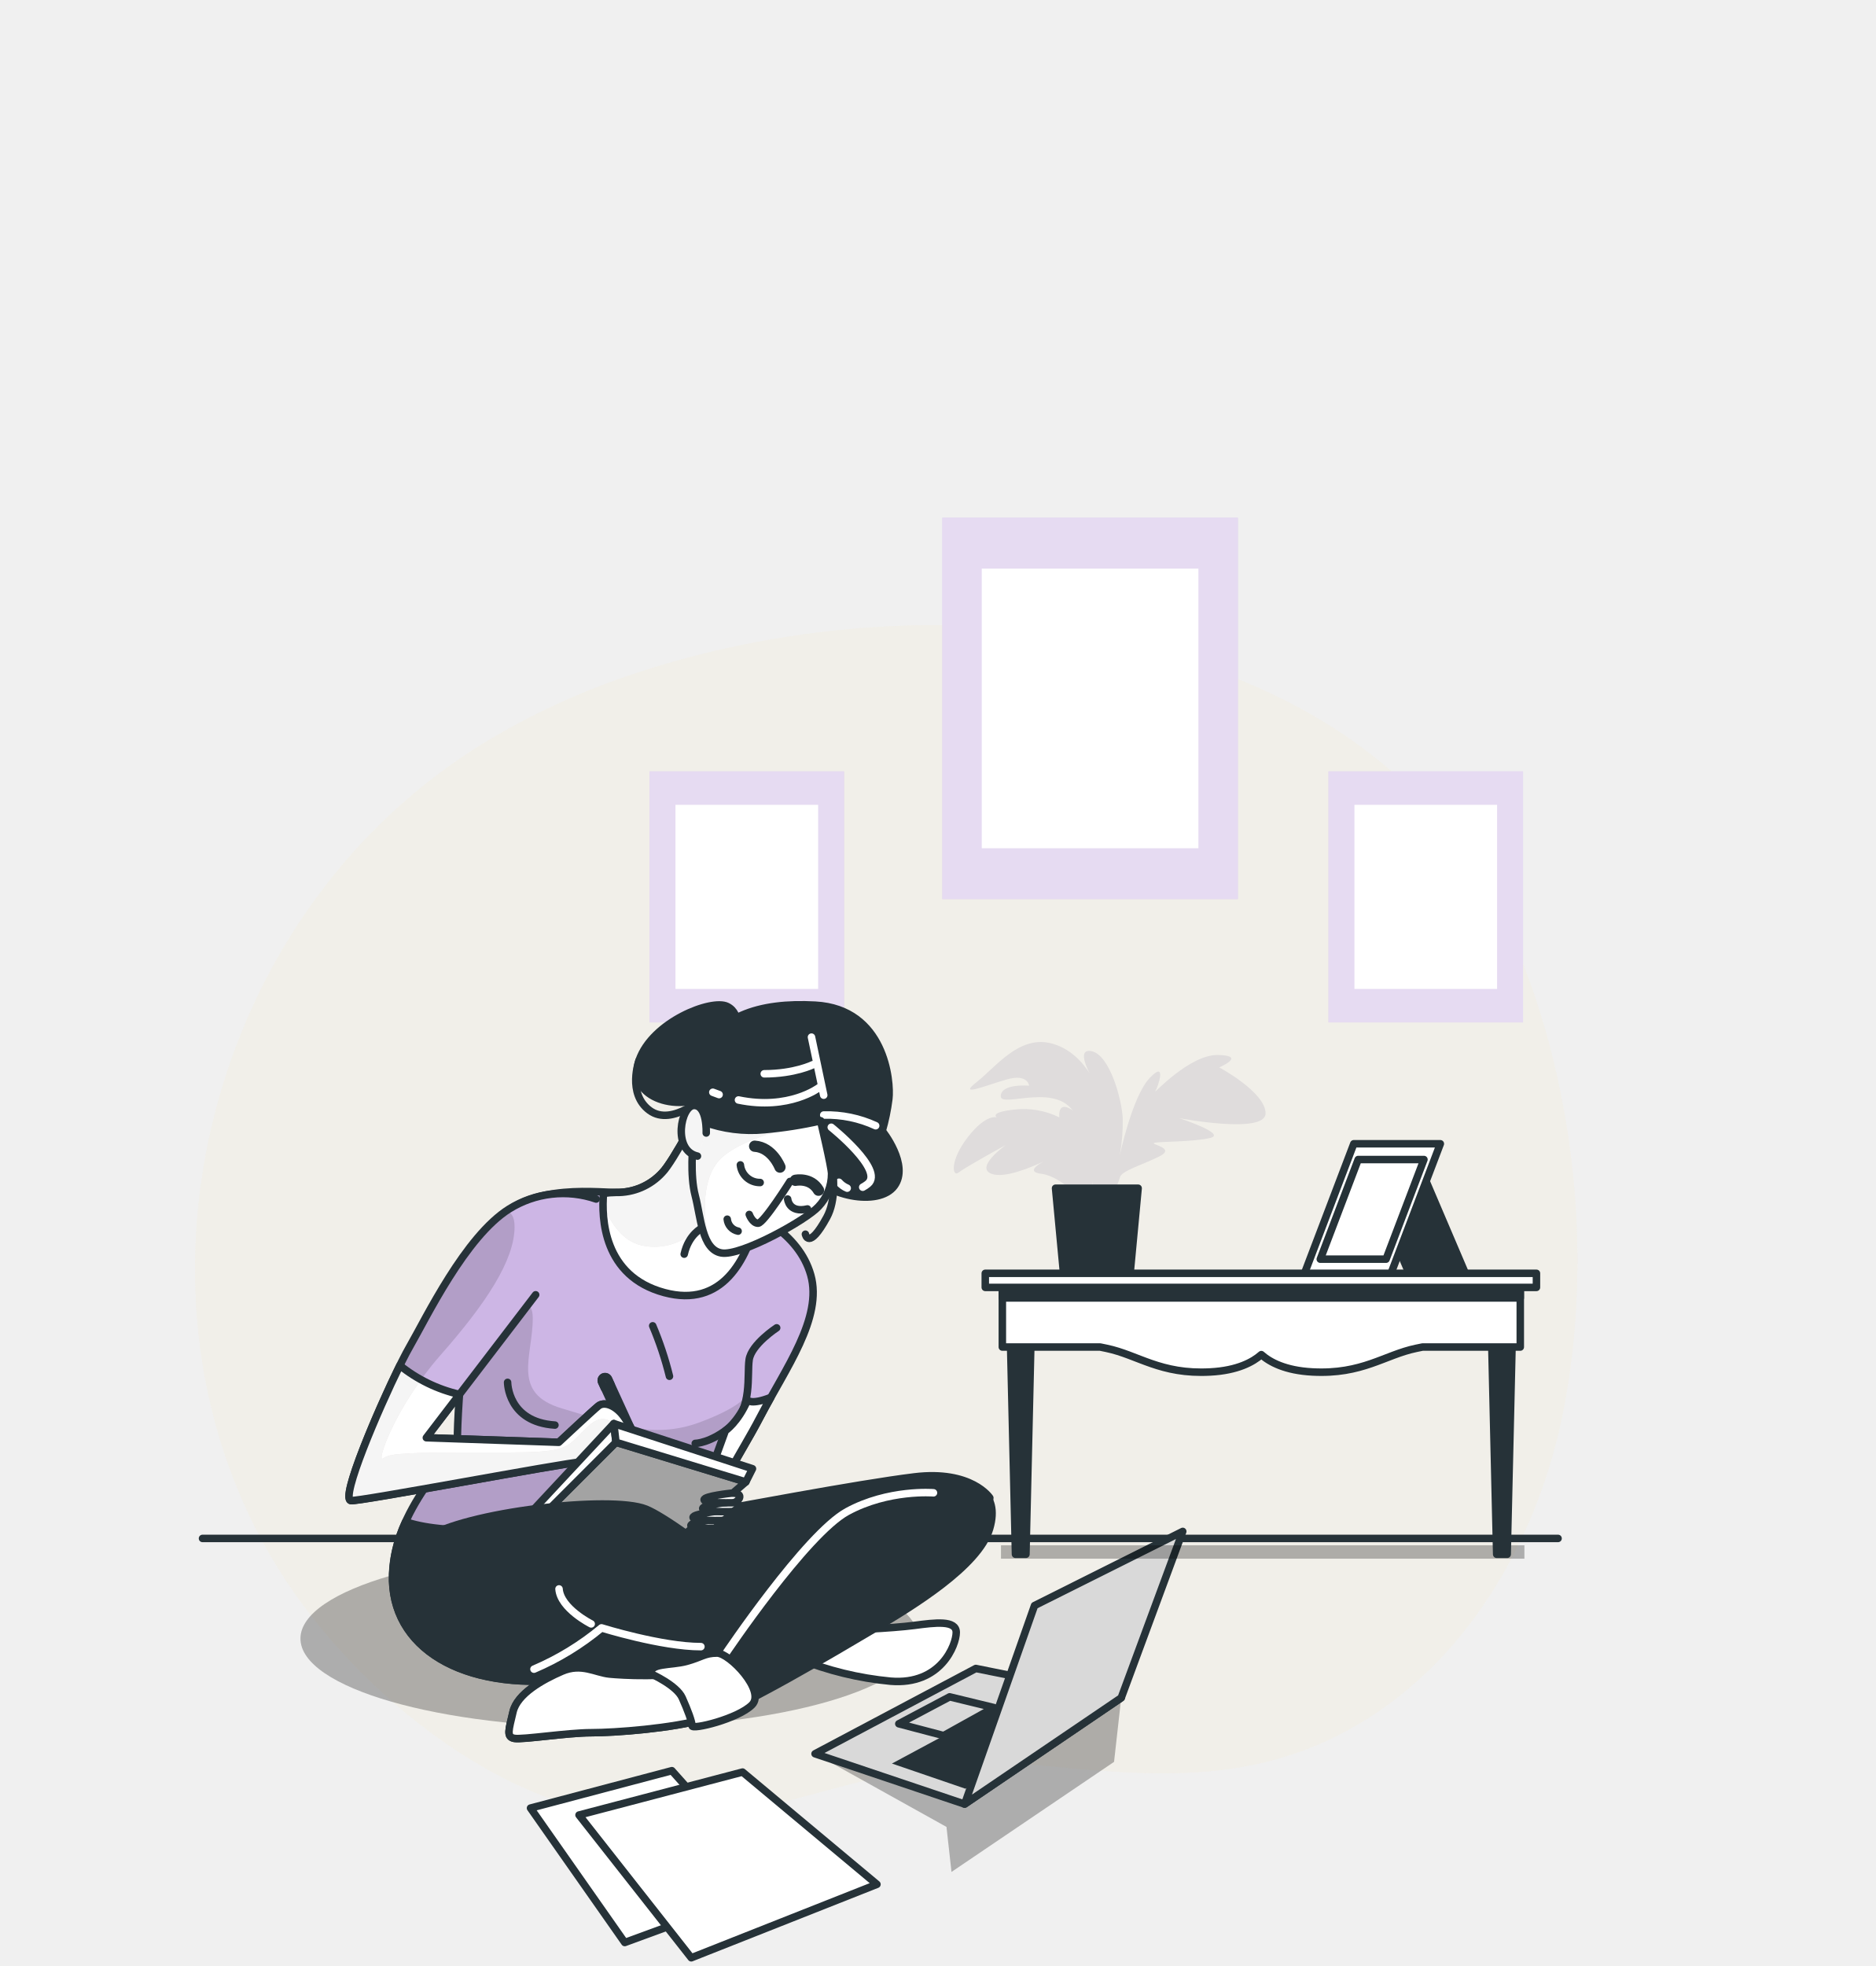
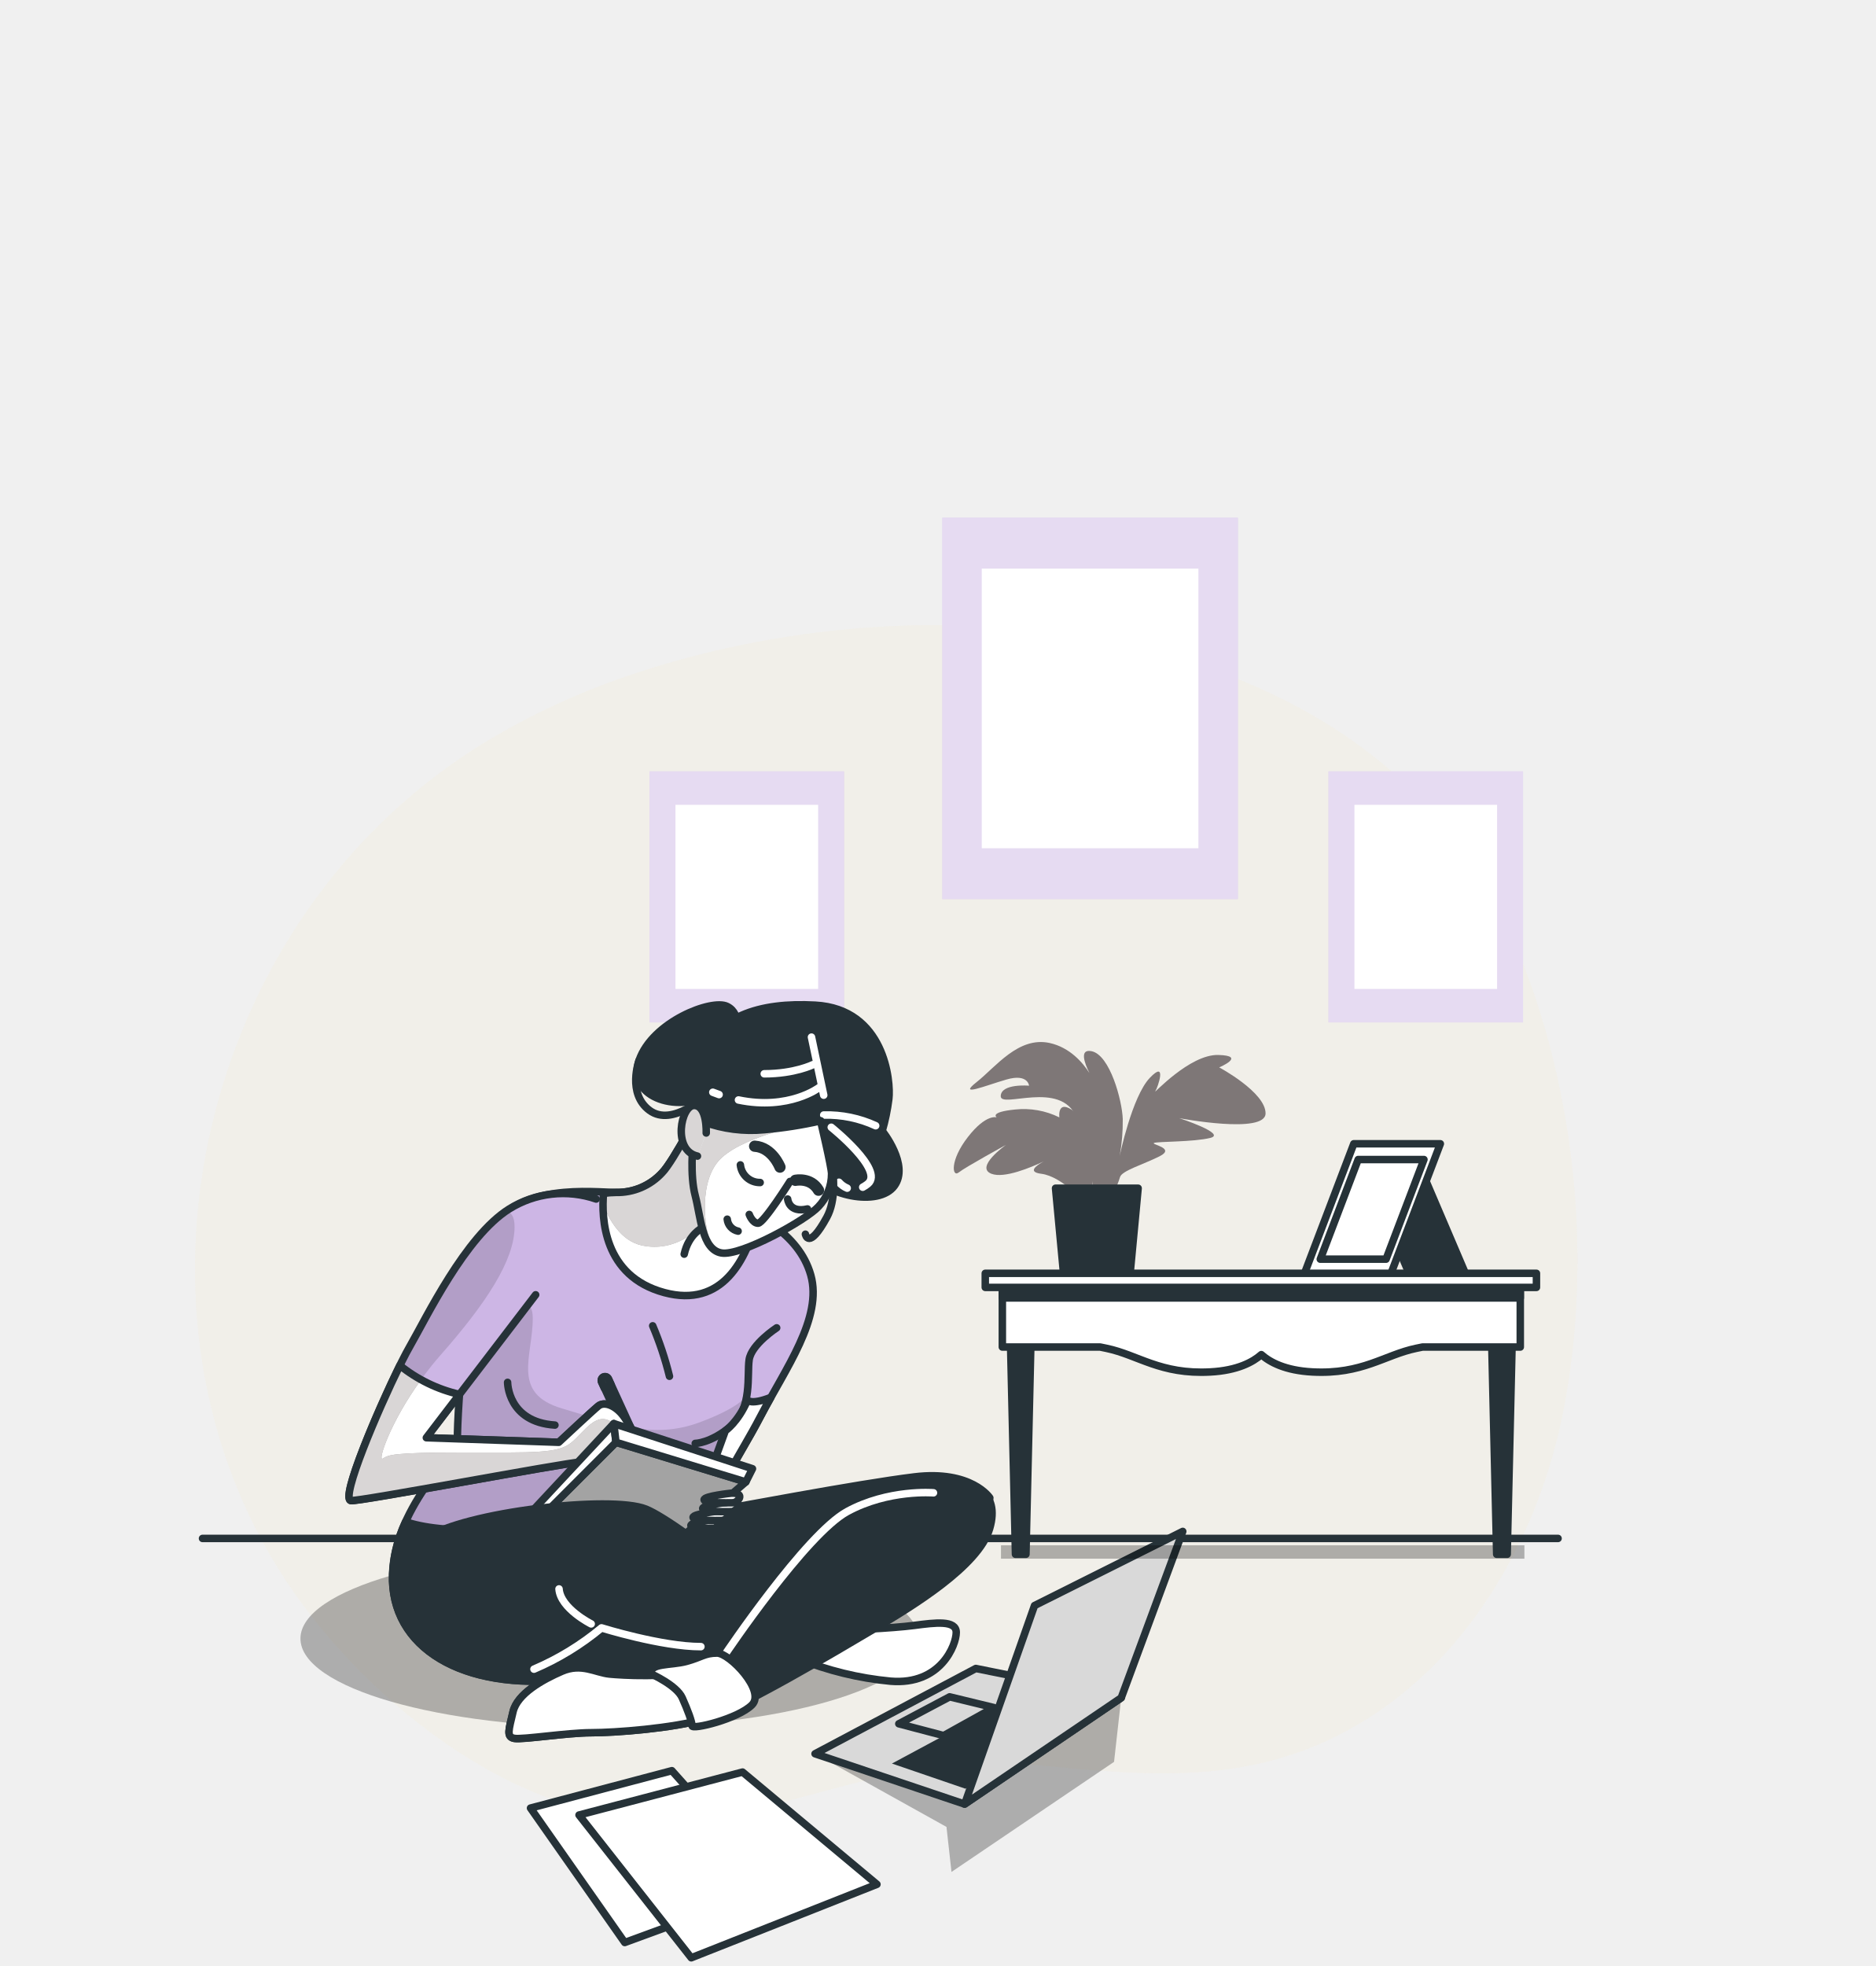
<svg xmlns="http://www.w3.org/2000/svg" width="250" height="262" viewBox="0 0 250 262" fill="none">
  <path d="M85.129 89.6C77.646 92.009 70.484 95.316 63.798 99.45C57.827 103.218 52.387 107.769 47.623 112.98C23.694 139.205 18.299 180.61 38.154 210.695C49.103 227.29 70.709 244.295 91.694 242.47C106.533 241.18 120.288 233.625 135.433 234.97C151.033 236.37 165.183 238.47 179.698 230.545C195.243 222.07 205.018 205.27 208.398 187.89C212.588 166.32 209.633 141.305 199.983 121.55C181.018 82.755 125.423 76.305 85.129 89.6Z" fill="#f1efe9" />
  <path opacity="0.8" d="M85.129 89.6C77.646 92.009 70.484 95.316 63.798 99.45C57.827 103.218 52.387 107.769 47.623 112.98C23.694 139.205 18.299 180.61 38.154 210.695C49.103 227.29 70.709 244.295 91.694 242.47C106.533 241.18 120.288 233.625 135.433 234.97C151.033 236.37 165.183 238.47 179.698 230.545C195.243 222.07 205.018 205.27 208.398 187.89C212.588 166.32 209.633 141.305 199.983 121.55C181.018 82.755 125.423 76.305 85.129 89.6Z" fill="#f1efe9" />
  <path d="M26.993 205.02H207.673" stroke="#263238" stroke-linecap="round" stroke-linejoin="round" />
  <path opacity="0.28" d="M108.638 233.715L126.158 243.465L126.823 249.465L148.493 234.795L149.448 226.26L108.638 233.715Z" fill="black" />
  <path d="M128.578 240.425L108.638 233.715L130.068 222.35L149.448 226.26L128.578 240.425Z" fill="white" />
  <mask id="mask0_1_314" style="mask-type:luminance" maskUnits="userSpaceOnUse" x="108" y="222" width="42" height="19">
    <path d="M128.578 240.425L108.638 233.715L130.068 222.35L149.448 226.26L128.578 240.425Z" fill="white" />
  </mask>
  <g mask="url(#mask0_1_314)">
    <path opacity="0.15" d="M128.578 240.425L108.638 233.715L130.068 222.35L149.448 226.26L128.578 240.425Z" fill="black" />
  </g>
  <path d="M128.578 240.425L108.638 233.715L130.068 222.35L149.448 226.26L128.578 240.425Z" stroke="#263238" stroke-linecap="round" stroke-linejoin="round" />
  <path d="M132.493 227.565L126.578 226.13L119.803 229.72L125.783 231.295L132.493 227.565Z" stroke="#263238" stroke-linecap="round" stroke-linejoin="round" />
  <path d="M136.218 225.705L118.888 235.02L128.683 238.375L144.823 227.425L136.218 225.705Z" fill="#263238" />
  <path d="M137.893 213.965L128.578 240.425L149.448 226.26L157.648 204.085L137.893 213.965Z" fill="white" />
  <mask id="mask1_1_314" style="mask-type:luminance" maskUnits="userSpaceOnUse" x="128" y="204" width="30" height="37">
    <path d="M137.893 213.965L128.578 240.425L149.448 226.26L157.648 204.085L137.893 213.965Z" fill="white" />
  </mask>
  <g mask="url(#mask1_1_314)">
    <path opacity="0.15" d="M137.893 213.965L128.578 240.425L149.448 226.26L157.648 204.085L137.893 213.965Z" fill="black" />
  </g>
  <path d="M137.893 213.965L128.578 240.425L149.448 226.26L157.648 204.085L137.893 213.965Z" stroke="#263238" stroke-linecap="round" stroke-linejoin="round" />
  <path d="M70.713 240.955L83.273 258.87L103.408 251.485L89.553 235.97L70.713 240.955Z" fill="white" stroke="#263238" stroke-linecap="round" stroke-linejoin="round" />
  <path d="M98.974 236.155L116.888 251.115L92.138 260.905L77.178 241.88L98.974 236.155Z" fill="white" stroke="#263238" stroke-linecap="round" stroke-linejoin="round" />
  <path d="M164.993 69H125.608V119.815H164.993V69Z" fill="#cdb6e5" />
  <path opacity="0.5" d="M164.993 69H125.608V119.815H164.993V69Z" fill="white" />
  <path d="M159.738 75.775H130.858V113.04H159.738V75.775Z" fill="white" />
  <path d="M203.003 102.795H177.078V136.25H203.003V102.795Z" fill="#cdb6e5" />
  <path opacity="0.5" d="M203.003 102.795H177.078V136.25H203.003V102.795Z" fill="white" />
  <path d="M199.549 107.255H180.534V131.79H199.549V107.255Z" fill="white" />
  <path d="M112.498 102.795H86.573V136.25H112.498V102.795Z" fill="#cdb6e5" />
  <path opacity="0.5" d="M112.498 102.795H86.573V136.25H112.498V102.795Z" fill="white" />
  <path d="M109.049 107.255H90.034V131.79H109.049V107.255Z" fill="white" />
  <path opacity="0.28" d="M203.188 205.935H133.423V207.72H203.188V205.935Z" fill="black" />
  <path d="M182.013 156.095H189.513L195.408 169.905H187.908L182.013 156.095Z" fill="#263238" stroke="#263238" stroke-linecap="round" stroke-linejoin="round" />
  <path d="M191.983 152.425H180.448L173.798 169.905H185.333L191.983 152.425Z" fill="white" stroke="#263238" stroke-linecap="round" stroke-linejoin="round" />
  <path d="M189.798 154.525H181.033L175.983 167.805H184.748L189.798 154.525Z" fill="white" stroke="#263238" stroke-linecap="round" stroke-linejoin="round" />
-   <path d="M162.508 142.245C162.508 142.245 166.213 140.69 162.383 140.59C158.553 140.49 153.638 145.955 153.988 145.43C154.338 144.905 155.608 141.155 153.243 143.66C150.878 146.165 149.243 154.045 149.243 154.045C149.537 152.425 149.674 150.781 149.653 149.135C149.578 146.705 147.953 140.56 145.478 140.085C143.858 139.77 144.543 141.65 145.208 142.995C144.338 141.635 142.623 139.595 139.913 138.995C135.743 138.085 132.723 142.195 130.163 144.215C127.603 146.235 131.303 144.685 134.163 143.86C137.023 143.035 137.163 144.685 137.163 144.685C137.163 144.685 133.428 144.355 133.388 146.075C133.348 147.795 141.388 143.87 143.463 148.87C145.538 153.87 145.798 159.845 145.798 159.845L148.443 158.925C148.786 158.267 149.069 157.579 149.288 156.87C149.503 156.02 152.378 155.195 154.568 154.09C156.758 152.985 153.338 152.52 153.823 152.315C154.308 152.11 159.078 152.2 161.323 151.645C163.568 151.09 157.188 149.015 157.188 149.015C157.188 149.015 168.688 151.2 168.688 148.375C168.688 145.55 162.508 142.245 162.508 142.245Z" fill="#dfdcdc" />
-   <path d="M143.298 148.21C140.853 146.29 141.203 148.91 141.203 148.91C139.375 148.006 137.327 147.642 135.298 147.86C131.798 148.21 132.853 148.91 132.853 148.91C132.853 148.91 131.453 148.385 129.008 151.53C126.563 154.675 126.913 156.95 127.783 156.25C128.653 155.55 134.078 152.58 134.078 152.58C134.078 152.58 129.883 155.55 132.153 156.425C133.858 157.08 137.428 155.575 139.108 154.78C138.108 155.325 136.913 156.19 138.798 156.425C141.593 156.775 144.738 160.425 144.738 160.425L145.613 158.85C145.613 158.85 145.763 150.135 143.298 148.21Z" fill="#dfdcdc" />
+   <path d="M162.508 142.245C162.508 142.245 166.213 140.69 162.383 140.59C158.553 140.49 153.638 145.955 153.988 145.43C154.338 144.905 155.608 141.155 153.243 143.66C150.878 146.165 149.243 154.045 149.243 154.045C149.537 152.425 149.674 150.781 149.653 149.135C149.578 146.705 147.953 140.56 145.478 140.085C143.858 139.77 144.543 141.65 145.208 142.995C144.338 141.635 142.623 139.595 139.913 138.995C135.743 138.085 132.723 142.195 130.163 144.215C127.603 146.235 131.303 144.685 134.163 143.86C137.023 143.035 137.163 144.685 137.163 144.685C137.163 144.685 133.428 144.355 133.388 146.075C133.348 147.795 141.388 143.87 143.463 148.87C145.538 153.87 145.798 159.845 145.798 159.845L148.443 158.925C148.786 158.267 149.069 157.579 149.288 156.87C149.503 156.02 152.378 155.195 154.568 154.09C156.758 152.985 153.338 152.52 153.823 152.315C154.308 152.11 159.078 152.2 161.323 151.645C163.568 151.09 157.188 149.015 157.188 149.015C157.188 149.015 168.688 151.2 168.688 148.375C168.688 145.55 162.508 142.245 162.508 142.245Z" fill="#7e7777" />
+   <path d="M143.298 148.21C140.853 146.29 141.203 148.91 141.203 148.91C139.375 148.006 137.327 147.642 135.298 147.86C131.798 148.21 132.853 148.91 132.853 148.91C132.853 148.91 131.453 148.385 129.008 151.53C126.563 154.675 126.913 156.95 127.783 156.25C128.653 155.55 134.078 152.58 134.078 152.58C134.078 152.58 129.883 155.55 132.153 156.425C133.858 157.08 137.428 155.575 139.108 154.78C138.108 155.325 136.913 156.19 138.798 156.425C141.593 156.775 144.738 160.425 144.738 160.425L145.613 158.85C145.613 158.85 145.763 150.135 143.298 148.21Z" fill="#7e7777" />
  <path d="M150.603 170.06H141.793L140.693 158.35H151.703L150.603 170.06Z" fill="#263238" stroke="#263238" stroke-linecap="round" stroke-linejoin="round" />
  <path d="M136.748 207.13H135.353L134.653 177.245H137.448L136.748 207.13Z" fill="#263238" stroke="#263238" stroke-linecap="round" stroke-linejoin="round" />
  <path d="M200.893 207.13H199.493L198.793 177.245H201.593L200.893 207.13Z" fill="#263238" stroke="#263238" stroke-linecap="round" stroke-linejoin="round" />
  <path d="M202.638 170.95H133.603V179.515H146.648L147.498 179.69C151.693 180.565 154.663 183.19 161.308 182.835C164.943 182.645 166.998 181.515 168.123 180.525C169.248 181.525 171.303 182.645 174.938 182.835C181.578 183.185 184.553 180.565 188.748 179.69L189.598 179.515H202.638V170.95Z" fill="white" stroke="#263238" stroke-linecap="round" stroke-linejoin="round" />
  <path d="M202.638 170.95H133.603V172.97H202.638V170.95Z" fill="#263238" stroke="#263238" stroke-linecap="round" stroke-linejoin="round" />
  <path d="M204.793 169.69H131.328V171.565H204.793V169.69Z" fill="white" stroke="#263238" stroke-linecap="round" stroke-linejoin="round" />
  <path opacity="0.28" d="M81.234 230.24C103.979 230.24 122.418 224.923 122.418 218.365C122.418 211.807 103.979 206.49 81.234 206.49C58.488 206.49 40.048 211.807 40.048 218.365C40.048 224.923 58.488 230.24 81.234 230.24Z" fill="black" />
  <path d="M131.933 199.615C131.933 199.615 129.508 195.885 121.868 196.82C114.228 197.755 97.829 200.91 91.299 202.035C84.769 203.16 74.719 210.41 72.484 215.08C70.249 219.75 71.924 222.535 86.088 223.28C100.253 224.025 119.798 212.47 125.968 208.91C132.138 205.35 131.558 201.475 131.933 199.615Z" fill="#263238" stroke="#263238" stroke-linecap="round" stroke-linejoin="round" />
  <path d="M93.693 147.175C93.693 147.175 89.733 154.8 88.268 156.27C87.489 157.124 86.535 157.802 85.472 158.258C84.408 158.713 83.26 158.935 82.103 158.91C79.173 158.91 68.738 157.52 65.218 164.27C61.698 171.02 60.833 191.035 60.983 192.21C61.133 193.385 52.033 201.16 52.328 210.71C52.623 220.26 62.743 225.67 76.973 223.62C91.203 221.57 94.868 211 94.868 204.84C94.868 198.68 97.948 195.305 101.323 188.84C104.698 182.375 109.683 175.64 108.068 169.915C106.453 164.19 100.298 161.55 98.243 160.815C96.188 160.08 102.058 153.315 100.588 149.96C99.118 146.605 96.188 145.265 93.693 147.175Z" fill="#cdb6e5" />
  <mask id="mask2_1_314" style="mask-type:luminance" maskUnits="userSpaceOnUse" x="52" y="146" width="57" height="79">
    <path d="M93.693 147.175C93.693 147.175 89.733 154.8 88.268 156.27C87.489 157.124 86.535 157.802 85.472 158.258C84.408 158.713 83.26 158.935 82.103 158.91C79.173 158.91 68.738 157.52 65.218 164.27C61.698 171.02 60.833 191.035 60.983 192.21C61.133 193.385 52.033 201.16 52.328 210.71C52.623 220.26 62.743 225.67 76.973 223.62C91.203 221.57 94.868 211 94.868 204.84C94.868 198.68 97.948 195.305 101.323 188.84C104.698 182.375 109.683 175.64 108.068 169.915C106.453 164.19 100.298 161.55 98.243 160.815C96.188 160.08 102.058 153.315 100.588 149.96C99.118 146.605 96.188 145.265 93.693 147.175Z" fill="white" />
  </mask>
  <g mask="url(#mask2_1_314)">
    <path opacity="0.13" d="M93.219 189.56C86.974 191.875 81.814 189.715 74.948 187.71C68.084 185.705 71.013 180.77 71.013 175.685C71.013 170.6 65.013 177.535 65.013 177.535L61.658 181.065C61.242 184.766 61.02 188.486 60.993 192.21C61.123 193.26 53.868 199.585 52.544 207.71C55.914 208.102 59.305 208.291 62.699 208.275C76.808 208.275 93.663 201.03 95.308 197.635C96.853 194.44 99.379 186.635 99.674 185.7C99.513 186.09 98.599 187.565 93.219 189.56Z" fill="black" />
  </g>
  <path d="M93.693 147.175C93.693 147.175 89.733 154.8 88.268 156.27C87.489 157.124 86.535 157.802 85.472 158.258C84.408 158.713 83.26 158.935 82.103 158.91C79.173 158.91 68.738 157.52 65.218 164.27C61.698 171.02 60.833 191.035 60.983 192.21C61.133 193.385 52.033 201.16 52.328 210.71C52.623 220.26 62.743 225.67 76.973 223.62C91.203 221.57 94.868 211 94.868 204.84C94.868 198.68 97.948 195.305 101.323 188.84C104.698 182.375 109.683 175.64 108.068 169.915C106.453 164.19 100.298 161.55 98.243 160.815C96.188 160.08 102.058 153.315 100.588 149.96C99.118 146.605 96.188 145.265 93.693 147.175Z" stroke="#263238" stroke-linecap="round" stroke-linejoin="round" />
  <path d="M103.523 176.955C103.523 176.955 100.148 179.155 99.853 181.205C99.558 183.255 100.293 187.66 97.508 190.01C94.724 192.36 92.668 192.355 92.668 192.355" stroke="#263238" stroke-linecap="round" stroke-linejoin="round" />
  <path d="M67.658 184.22C67.658 184.22 67.658 189.51 73.968 189.915" stroke="#263238" stroke-linecap="round" stroke-linejoin="round" />
  <path d="M86.999 176.685C87.921 178.864 88.668 181.112 89.234 183.41" stroke="#263238" stroke-linecap="round" stroke-linejoin="round" />
  <path d="M95.083 202.17C95.828 197.56 98.468 194.3 101.323 188.835C101.773 187.97 102.258 187.1 102.748 186.225C100.078 187.27 99.638 186.59 99.638 186.59C98.373 189.54 96.683 190.665 96.683 190.665L92.088 203.31L95.083 202.17Z" fill="white" stroke="#263238" stroke-linecap="round" stroke-linejoin="round" />
  <path d="M54.063 202.795C52.888 205.261 52.294 207.964 52.328 210.695C52.618 220.23 62.743 225.655 76.973 223.605C91.203 221.555 94.868 210.985 94.868 204.825C94.859 202.932 95.186 201.053 95.833 199.275C69.063 205.26 58.298 204.265 54.063 202.795Z" fill="#263238" stroke="#263238" stroke-linecap="round" stroke-linejoin="round" />
  <path d="M84.763 191.74L81.099 183.74C81.071 183.68 81.032 183.627 80.984 183.582C80.935 183.537 80.879 183.503 80.817 183.48C80.692 183.434 80.554 183.439 80.433 183.495C80.313 183.551 80.219 183.652 80.173 183.777C80.127 183.901 80.133 184.039 80.189 184.16L83.859 192.13L84.763 191.74Z" fill="white" stroke="#263238" stroke-linecap="round" stroke-linejoin="round" />
  <path d="M83.859 192.155L84.743 192.885L84.763 191.74L83.859 192.155Z" stroke="#263238" stroke-linecap="round" stroke-linejoin="round" />
  <path d="M80.433 183.52C80.374 183.547 80.32 183.586 80.275 183.635C80.23 183.683 80.196 183.74 80.173 183.802C80.15 183.863 80.14 183.929 80.142 183.995C80.145 184.061 80.161 184.125 80.189 184.185L80.558 184.99L81.469 184.575L81.099 183.765C81.071 183.705 81.032 183.651 80.984 183.607C80.935 183.562 80.879 183.527 80.817 183.504C80.755 183.482 80.689 183.471 80.624 183.474C80.558 183.477 80.493 183.492 80.433 183.52Z" fill="white" stroke="#263238" stroke-linecap="round" stroke-linejoin="round" />
  <path d="M79.463 159.79C77.555 159.132 75.524 158.909 73.519 159.138C71.514 159.366 69.585 160.04 67.874 161.11C62.008 164.775 56.794 175.67 54.593 179.485C52.394 183.3 45.093 199.615 46.769 199.985C47.639 200.18 75.064 194.985 77.413 194.85C79.763 194.715 82.984 193.235 82.984 193.235C82.984 193.235 84.454 194.85 85.189 194.115C85.924 193.38 83.864 189.57 82.838 188.395C81.814 187.22 80.493 186.78 79.758 187.37C79.023 187.96 74.478 192.21 74.478 192.21L56.828 191.6L71.398 172.55" fill="#cdb6e5" />
  <mask id="mask3_1_314" style="mask-type:luminance" maskUnits="userSpaceOnUse" x="46" y="159" width="40" height="41">
    <path d="M79.463 159.79C77.555 159.132 75.524 158.909 73.519 159.138C71.514 159.366 69.585 160.04 67.874 161.11C62.008 164.775 56.794 175.67 54.593 179.485C52.394 183.3 45.093 199.615 46.769 199.985C47.639 200.18 75.064 194.985 77.413 194.85C79.763 194.715 82.984 193.235 82.984 193.235C82.984 193.235 84.454 194.85 85.189 194.115C85.924 193.38 83.864 189.57 82.838 188.395C81.814 187.22 80.493 186.78 79.758 187.37C79.023 187.96 74.478 192.21 74.478 192.21L56.828 191.6L71.398 172.55" fill="white" />
  </mask>
  <g mask="url(#mask3_1_314)">
    <path opacity="0.13" d="M81.799 189.715C79.558 187.84 77.959 190.77 76.148 192.25C74.338 193.73 71.219 193.565 61.688 193.565C52.158 193.565 51.824 193.895 51.004 194.385C50.184 194.875 52.648 187.485 58.728 180.58C64.808 173.675 68.588 167.93 68.588 163.49C68.588 162.06 68.088 161.49 67.424 161.4C61.733 165.32 56.724 175.77 54.578 179.485C52.379 183.3 45.078 199.615 46.754 199.985C47.623 200.18 75.049 194.985 77.398 194.85C79.749 194.715 82.969 193.235 82.969 193.235C83.178 193.456 83.406 193.66 83.648 193.845C83.883 192.41 83.234 190.91 81.799 189.715Z" fill="black" />
  </g>
  <path d="M79.463 159.79C77.555 159.132 75.524 158.909 73.519 159.138C71.514 159.366 69.585 160.04 67.874 161.11C62.008 164.775 56.794 175.67 54.593 179.485C52.394 183.3 45.093 199.615 46.769 199.985C47.639 200.18 75.064 194.985 77.413 194.85C79.763 194.715 82.984 193.235 82.984 193.235C82.984 193.235 84.454 194.85 85.189 194.115C85.924 193.38 83.864 189.57 82.838 188.395C81.814 187.22 80.493 186.78 79.758 187.37C79.023 187.96 74.478 192.21 74.478 192.21L56.828 191.6L71.398 172.55" stroke="#263238" stroke-linecap="round" stroke-linejoin="round" />
  <path d="M82.983 193.235C82.983 193.235 84.453 194.85 85.188 194.115C85.923 193.38 83.863 189.57 82.838 188.395C81.813 187.22 80.493 186.78 79.758 187.37C79.023 187.96 74.478 192.21 74.478 192.21L56.828 191.6L61.243 185.825C58.337 185.158 55.621 183.84 53.298 181.97C50.393 187.86 45.343 199.67 46.768 199.97C47.638 200.165 75.063 194.97 77.413 194.835C79.763 194.7 82.983 193.235 82.983 193.235Z" fill="white" />
  <mask id="mask4_1_314" style="mask-type:luminance" maskUnits="userSpaceOnUse" x="46" y="181" width="40" height="19">
    <path d="M82.983 193.235C82.983 193.235 84.453 194.85 85.188 194.115C85.923 193.38 83.863 189.57 82.838 188.395C81.813 187.22 80.493 186.78 79.758 187.37C79.023 187.96 74.478 192.21 74.478 192.21L56.828 191.6L61.243 185.825C58.337 185.158 55.621 183.84 53.298 181.97C50.393 187.86 45.343 199.67 46.768 199.97C47.638 200.165 75.063 194.97 77.413 194.835C79.763 194.7 82.983 193.235 82.983 193.235Z" fill="white" />
  </mask>
  <g mask="url(#mask4_1_314)">
-     <path d="M81.798 189.715C79.558 187.84 77.958 190.77 76.148 192.25C74.338 193.73 71.218 193.565 61.688 193.565C52.158 193.565 51.823 193.895 51.003 194.385C50.313 194.8 51.948 189.63 56.113 183.885C55.113 183.342 54.166 182.708 53.283 181.99C50.378 187.88 45.328 199.69 46.753 199.99C47.623 200.185 75.048 194.99 77.398 194.855C79.748 194.72 82.968 193.24 82.968 193.24C83.178 193.461 83.406 193.665 83.648 193.85C83.883 192.41 83.233 190.91 81.798 189.715Z" fill="#dfdcdc" />
+     <path d="M81.798 189.715C79.558 187.84 77.958 190.77 76.148 192.25C74.338 193.73 71.218 193.565 61.688 193.565C52.158 193.565 51.823 193.895 51.003 194.385C50.313 194.8 51.948 189.63 56.113 183.885C55.113 183.342 54.166 182.708 53.283 181.99C50.378 187.88 45.328 199.69 46.753 199.99C47.623 200.185 75.048 194.99 77.398 194.855C79.748 194.72 82.968 193.24 82.968 193.24C83.178 193.461 83.406 193.665 83.648 193.85C83.883 192.41 83.233 190.91 81.798 189.715Z" fill="#7e7777" />
    <path opacity="0.7" d="M81.798 189.715C79.558 187.84 77.958 190.77 76.148 192.25C74.338 193.73 71.218 193.565 61.688 193.565C52.158 193.565 51.823 193.895 51.003 194.385C50.313 194.8 51.948 189.63 56.113 183.885C55.113 183.342 54.166 182.708 53.283 181.99C50.378 187.88 45.328 199.69 46.753 199.99C47.623 200.185 75.048 194.99 77.398 194.855C79.748 194.72 82.968 193.24 82.968 193.24C83.178 193.461 83.406 193.665 83.648 193.85C83.883 192.41 83.233 190.91 81.798 189.715Z" fill="white" />
  </g>
  <path d="M82.983 193.235C82.983 193.235 84.453 194.85 85.188 194.115C85.923 193.38 83.863 189.57 82.838 188.395C81.813 187.22 80.493 186.78 79.758 187.37C79.023 187.96 74.478 192.21 74.478 192.21L56.828 191.6L61.243 185.825C58.337 185.158 55.621 183.84 53.298 181.97C50.393 187.86 45.343 199.67 46.768 199.97C47.638 200.165 75.063 194.97 77.413 194.835C79.763 194.7 82.983 193.235 82.983 193.235Z" stroke="#263238" stroke-linecap="round" stroke-linejoin="round" />
  <path d="M82.103 192.21L70.223 204.09L88.998 206.44L99.413 197.49L82.103 192.21Z" fill="white" />
  <mask id="mask5_1_314" style="mask-type:luminance" maskUnits="userSpaceOnUse" x="70" y="192" width="30" height="15">
    <path d="M82.103 192.21L70.223 204.09L88.998 206.44L99.413 197.49L82.103 192.21Z" fill="white" />
  </mask>
  <g mask="url(#mask5_1_314)">
    <path opacity="0.36" d="M82.103 192.21L70.223 204.09L88.998 206.44L99.413 197.49L82.103 192.21Z" fill="black" />
  </g>
  <path d="M82.103 192.21L70.223 204.09L88.998 206.44L99.413 197.49L82.103 192.21Z" stroke="#263238" stroke-linecap="round" stroke-linejoin="round" />
  <path d="M81.813 189.715L82.103 192.21L70.223 204.09L69.638 202.77L81.813 189.715Z" fill="white" stroke="#263238" stroke-linecap="round" stroke-linejoin="round" />
  <path d="M82.103 192.21L99.413 197.49L100.298 195.73L81.814 189.715L82.103 192.21Z" fill="white" stroke="#263238" stroke-linecap="round" stroke-linejoin="round" />
  <path d="M94.968 202.51C94.968 202.51 92.008 202.865 92.088 203.31C92.168 203.755 94.588 203.665 95.123 203.665C95.658 203.665 96.523 202.41 94.968 202.51Z" fill="white" stroke="#263238" stroke-linecap="round" stroke-linejoin="round" />
  <path d="M96.013 201.345C96.013 201.345 92.284 201.74 92.379 202.23C92.474 202.72 95.523 202.62 96.209 202.62C96.894 202.62 97.974 201.245 96.013 201.345Z" fill="white" stroke="#263238" stroke-linecap="round" stroke-linejoin="round" />
  <path d="M97.299 200.165C97.299 200.165 93.569 200.56 93.663 201.05C93.758 201.54 96.808 201.445 97.493 201.445C98.178 201.445 99.254 200.07 97.299 200.165Z" fill="white" stroke="#263238" stroke-linecap="round" stroke-linejoin="round" />
  <path d="M97.484 198.99C97.484 198.99 93.754 199.38 93.853 199.875C93.954 200.37 96.993 200.265 97.678 200.265C98.364 200.265 99.448 198.91 97.484 198.99Z" fill="white" stroke="#263238" stroke-linecap="round" stroke-linejoin="round" />
  <path d="M53.129 212.66C53.129 212.66 51.453 208.56 56.673 205.02C61.894 201.48 81.428 199.24 86.088 201.105C90.749 202.97 108.453 217.505 108.453 217.505L106.214 219.74C106.214 219.74 92.609 220.11 86.834 218.62C81.058 217.13 78.799 216.41 78.799 216.41C78.799 216.41 73.954 223.305 67.243 223.49" fill="#263238" />
  <path d="M53.129 212.66C53.129 212.66 51.453 208.56 56.673 205.02C61.894 201.48 81.428 199.24 86.088 201.105C90.749 202.97 108.453 217.505 108.453 217.505L106.214 219.74C106.214 219.74 92.609 220.11 86.834 218.62C81.058 217.13 78.799 216.41 78.799 216.41C78.799 216.41 73.954 223.305 67.243 223.49" stroke="#263238" stroke-linecap="round" stroke-linejoin="round" />
  <path d="M106.403 221.045C110.335 222.635 114.477 223.646 118.698 224.045C125.408 224.605 127.458 219.2 127.458 217.545C127.458 215.89 124.663 216.24 121.868 216.61C119.073 216.98 112.178 217.355 110.498 217.17C108.818 216.985 104.353 217.69 106.403 221.045Z" fill="white" stroke="#263238" stroke-linecap="round" stroke-linejoin="round" />
  <path d="M122.613 199.055C122.613 199.055 114.613 198.865 110.313 203.155C106.013 207.445 96.523 219.365 94.288 221.605C92.053 223.845 83.109 223.28 81.243 223.105C79.379 222.93 77.513 221.605 74.909 222.73C72.303 223.855 68.944 225.73 68.383 228.135C67.823 230.54 67.454 231.49 68.569 231.675C69.683 231.86 75.653 230.91 78.799 230.91C81.944 230.91 89.609 230.35 94.084 229.05C98.558 227.75 111.413 220.1 116.443 217.12C121.473 214.14 130.443 208.735 131.913 203.705C133.383 198.675 129.488 197.555 127.253 197.925" fill="#263238" />
  <path d="M122.613 199.055C122.613 199.055 114.613 198.865 110.313 203.155C106.013 207.445 96.523 219.365 94.288 221.605C92.053 223.845 83.109 223.28 81.243 223.105C79.379 222.93 77.513 221.605 74.909 222.73C72.303 223.855 68.944 225.73 68.383 228.135C67.823 230.54 67.454 231.49 68.569 231.675C69.683 231.86 75.653 230.91 78.799 230.91C81.944 230.91 89.609 230.35 94.084 229.05C98.558 227.75 111.413 220.1 116.443 217.12C121.473 214.14 130.443 208.735 131.913 203.705C133.383 198.675 129.488 197.555 127.253 197.925" stroke="#263238" stroke-linecap="round" stroke-linejoin="round" />
  <path d="M96.674 220.44C96.674 220.44 107.423 204.44 112.923 201.44C118.423 198.44 124.423 198.94 124.423 198.94" stroke="white" stroke-linecap="round" stroke-linejoin="round" />
  <path d="M92.534 222.545C89.094 223.65 82.773 223.245 81.243 223.095C79.379 222.91 77.513 221.595 74.909 222.72C72.303 223.845 68.944 225.72 68.383 228.125C67.823 230.53 67.454 231.48 68.569 231.665C69.683 231.85 75.653 230.91 78.799 230.91C81.944 230.91 89.609 230.35 94.084 229.05C95.348 228.64 96.581 228.138 97.773 227.55C96.493 225.215 94.159 223.515 92.534 222.545Z" fill="white" stroke="#263238" stroke-linecap="round" stroke-linejoin="round" />
  <path d="M86.834 223.095C86.834 223.095 90.189 224.595 90.933 226.26C91.678 227.925 92.239 229.43 92.239 229.99C92.239 230.55 98.388 229.06 100.238 227.195C102.088 225.33 97.239 220.3 95.579 220.3C93.918 220.3 93.528 220.86 91.478 221.415C89.428 221.97 86.459 221.605 86.834 223.095Z" fill="white" stroke="#263238" stroke-linecap="round" stroke-linejoin="round" />
  <path d="M78.798 216.41C78.798 216.41 74.698 214.36 74.513 211.75" stroke="white" stroke-linecap="round" stroke-linejoin="round" />
  <path d="M71.174 222.44C74.425 221.055 77.457 219.202 80.174 216.94C80.174 216.94 88.174 219.44 93.424 219.44" stroke="white" stroke-linecap="round" stroke-linejoin="round" />
  <path d="M100.974 162.03C100.093 161.562 99.181 161.156 98.243 160.815C96.189 160.085 102.058 153.315 100.588 149.96C99.118 146.605 96.189 145.265 93.694 147.175C93.694 147.175 89.734 154.8 88.269 156.27C87.489 157.124 86.535 157.802 85.472 158.258C84.409 158.713 83.26 158.935 82.103 158.91C81.548 158.917 80.994 158.958 80.444 159.035C80.163 162.285 80.388 170.07 88.558 172.26C96.254 174.32 99.543 167.97 100.974 162.03Z" fill="white" />
  <mask id="mask6_1_314" style="mask-type:luminance" maskUnits="userSpaceOnUse" x="80" y="146" width="21" height="27">
    <path d="M100.974 162.03C100.093 161.562 99.181 161.156 98.243 160.815C96.189 160.085 102.058 153.315 100.588 149.96C99.118 146.605 96.189 145.265 93.694 147.175C93.694 147.175 89.734 154.8 88.269 156.27C87.489 157.124 86.535 157.802 85.472 158.258C84.409 158.713 83.26 158.935 82.103 158.91C81.548 158.917 80.994 158.958 80.444 159.035C80.163 162.285 80.388 170.07 88.558 172.26C96.254 174.32 99.543 167.97 100.974 162.03Z" fill="white" />
  </mask>
  <g mask="url(#mask6_1_314)">
-     <path d="M93.694 147.175C93.694 147.175 89.734 154.8 88.269 156.27C87.489 157.124 86.535 157.802 85.472 158.258C84.409 158.713 83.26 158.935 82.104 158.91C81.548 158.917 80.994 158.958 80.444 159.035C80.409 159.445 80.384 159.93 80.379 160.47C81.199 162.595 82.779 165.365 85.534 165.97C90.134 166.97 93.419 163.67 94.079 162.52C94.669 161.48 97.279 150.915 96.579 146.34C96.066 146.279 95.547 146.322 95.052 146.465C94.556 146.609 94.094 146.85 93.694 147.175Z" fill="#dfdcdc" />
+     <path d="M93.694 147.175C93.694 147.175 89.734 154.8 88.269 156.27C87.489 157.124 86.535 157.802 85.472 158.258C84.409 158.713 83.26 158.935 82.104 158.91C81.548 158.917 80.994 158.958 80.444 159.035C80.409 159.445 80.384 159.93 80.379 160.47C81.199 162.595 82.779 165.365 85.534 165.97C90.134 166.97 93.419 163.67 94.079 162.52C94.669 161.48 97.279 150.915 96.579 146.34C96.066 146.279 95.547 146.322 95.052 146.465C94.556 146.609 94.094 146.85 93.694 147.175Z" fill="#7e7777" />
    <path opacity="0.7" d="M93.694 147.175C93.694 147.175 89.734 154.8 88.269 156.27C87.489 157.124 86.535 157.802 85.472 158.258C84.409 158.713 83.26 158.935 82.104 158.91C81.548 158.917 80.994 158.958 80.444 159.035C80.409 159.445 80.384 159.93 80.379 160.47C81.199 162.595 82.779 165.365 85.534 165.97C90.134 166.97 93.419 163.67 94.079 162.52C94.669 161.48 97.279 150.915 96.579 146.34C96.066 146.279 95.547 146.322 95.052 146.465C94.556 146.609 94.094 146.85 93.694 147.175Z" fill="white" />
  </g>
  <path d="M100.974 162.03C100.093 161.562 99.181 161.156 98.243 160.815C96.189 160.085 102.058 153.315 100.588 149.96C99.118 146.605 96.189 145.265 93.694 147.175C93.694 147.175 89.734 154.8 88.269 156.27C87.489 157.124 86.535 157.802 85.472 158.258C84.409 158.713 83.26 158.935 82.103 158.91C81.548 158.917 80.994 158.958 80.444 159.035C80.163 162.285 80.388 170.07 88.558 172.26C96.254 174.32 99.543 167.97 100.974 162.03Z" stroke="#263238" stroke-linecap="round" stroke-linejoin="round" />
  <path d="M93.599 163.635C93.599 163.635 91.788 164.485 91.198 167.135" stroke="#263238" stroke-linecap="round" stroke-linejoin="round" />
  <path d="M98.094 138.08C98.094 138.08 98.974 135.145 96.924 134.12C94.874 133.095 86.948 136.17 85.189 141.305C83.428 146.44 90.909 148.495 95.013 145.56C99.118 142.625 98.388 138.665 98.388 138.665L98.094 138.08Z" fill="#263238" stroke="#263238" stroke-linecap="round" stroke-linejoin="round" />
  <path d="M85.189 141.305C85.189 141.305 83.534 145.745 86.588 147.985C89.644 150.225 94.118 145.95 94.118 145.95" stroke="#263238" stroke-linecap="round" stroke-linejoin="round" />
  <path d="M93.844 152.16C93.844 152.16 90.469 148.495 92.799 141.91C95.129 135.325 101.298 133.555 108.658 133.955C117.908 134.455 118.763 144.11 118.473 146.455C118.29 147.894 117.996 149.317 117.593 150.71C117.593 150.71 121.258 155.255 119.203 158.045C117.148 160.835 109.963 159.51 107.173 155.695C104.383 151.88 96.028 153.055 95.588 153.35C95.148 153.645 93.844 152.16 93.844 152.16Z" fill="#263238" stroke="#263238" stroke-linecap="round" stroke-linejoin="round" />
  <path d="M112.923 158.34C112.504 158.165 112.129 157.896 111.828 157.555" stroke="white" stroke-linecap="round" stroke-linejoin="round" />
  <path d="M110.798 150.225C110.798 150.225 117.918 155.925 115.683 157.755C115.469 157.931 115.238 158.085 114.993 158.215" stroke="white" stroke-linecap="round" stroke-linejoin="round" />
  <path d="M109.798 148.595C112.184 148.533 114.552 149.02 116.718 150.02" stroke="white" stroke-linecap="round" stroke-linejoin="round" />
  <path d="M109.793 145.95L108.163 138.215" stroke="white" stroke-linecap="round" stroke-linejoin="round" />
  <path d="M95.848 145.87C95.573 145.775 95.298 145.67 95.013 145.56" stroke="white" stroke-linecap="round" stroke-linejoin="round" />
  <path d="M109.183 144.935C109.183 144.935 105.183 147.995 98.433 146.59" stroke="white" stroke-linecap="round" stroke-linejoin="round" />
  <path d="M108.368 141.88C108.368 141.88 105.928 143.1 101.868 143.1" stroke="white" stroke-linecap="round" stroke-linejoin="round" />
  <path d="M92.373 152.455C92.373 152.455 91.933 156.56 92.668 159.35C93.403 162.14 93.548 166.54 96.168 166.98C98.788 167.42 107.463 162.575 109.078 160.815C110.215 159.633 110.846 158.055 110.838 156.415C110.838 155.535 109.373 149.375 109.373 149.375C106.903 149.935 104.397 150.328 101.873 150.55C99.142 150.814 96.386 150.462 93.808 149.52C93.808 149.52 91.798 150.84 92.373 152.455Z" fill="white" />
  <mask id="mask7_1_314" style="mask-type:luminance" maskUnits="userSpaceOnUse" x="92" y="149" width="19" height="19">
    <path d="M92.373 152.455C92.373 152.455 91.933 156.56 92.668 159.35C93.403 162.14 93.548 166.54 96.168 166.98C98.788 167.42 107.463 162.575 109.078 160.815C110.215 159.633 110.846 158.055 110.838 156.415C110.838 155.535 109.373 149.375 109.373 149.375C106.903 149.935 104.397 150.328 101.873 150.55C99.142 150.814 96.386 150.462 93.808 149.52C93.808 149.52 91.798 150.84 92.373 152.455Z" fill="white" />
  </mask>
  <g mask="url(#mask7_1_314)">
-     <path d="M93.843 149.52C93.843 149.52 91.788 150.84 92.373 152.455C92.373 152.455 91.933 156.56 92.668 159.35C93.268 161.625 93.473 164.975 94.968 166.35C93.733 163.645 93.098 157.085 96.213 154.265C99.663 151.145 108.213 149.665 108.213 149.665V149.615C106.948 149.87 104.748 150.255 101.923 150.53C99.189 150.802 96.427 150.457 93.843 149.52Z" fill="#dfdcdc" />
+     <path d="M93.843 149.52C93.843 149.52 91.788 150.84 92.373 152.455C92.373 152.455 91.933 156.56 92.668 159.35C93.268 161.625 93.473 164.975 94.968 166.35C93.733 163.645 93.098 157.085 96.213 154.265C99.663 151.145 108.213 149.665 108.213 149.665V149.615C106.948 149.87 104.748 150.255 101.923 150.53C99.189 150.802 96.427 150.457 93.843 149.52Z" fill="#7e7777" />
    <path opacity="0.7" d="M93.843 149.52C93.843 149.52 91.788 150.84 92.373 152.455C92.373 152.455 91.933 156.56 92.668 159.35C93.268 161.625 93.473 164.975 94.968 166.35C93.733 163.645 93.098 157.085 96.213 154.265C99.663 151.145 108.213 149.665 108.213 149.665V149.615C106.948 149.87 104.748 150.255 101.923 150.53C99.189 150.802 96.427 150.457 93.843 149.52Z" fill="white" />
  </g>
  <path d="M92.373 152.455C92.373 152.455 91.933 156.56 92.668 159.35C93.403 162.14 93.548 166.54 96.168 166.98C98.788 167.42 107.463 162.575 109.078 160.815C110.215 159.633 110.846 158.055 110.838 156.415C110.838 155.535 109.373 149.375 109.373 149.375C106.903 149.935 104.397 150.328 101.873 150.55C99.142 150.814 96.386 150.462 93.808 149.52C93.808 149.52 91.798 150.84 92.373 152.455Z" stroke="#263238" stroke-linecap="round" stroke-linejoin="round" />
  <path d="M94.133 150.99C94.133 150.99 94.284 147.32 92.519 147.32C90.754 147.32 89.588 153.32 92.963 154.07" fill="white" />
  <mask id="mask8_1_314" style="mask-type:luminance" maskUnits="userSpaceOnUse" x="90" y="147" width="5" height="8">
    <path d="M94.133 150.99C94.133 150.99 94.284 147.32 92.519 147.32C90.754 147.32 89.588 153.32 92.963 154.07" fill="white" />
  </mask>
  <g mask="url(#mask8_1_314)">
-     <path d="M94.133 150.99C94.133 150.99 94.284 147.32 92.519 147.32C90.754 147.32 89.588 153.32 92.963 154.07" fill="#dfdcdc" />
+     <path d="M94.133 150.99C94.133 150.99 94.284 147.32 92.519 147.32C90.754 147.32 89.588 153.32 92.963 154.07" fill="#7e7777" />
    <path opacity="0.7" d="M94.133 150.99C94.133 150.99 94.284 147.32 92.519 147.32C90.754 147.32 89.588 153.32 92.963 154.07" fill="white" />
  </g>
  <path d="M94.133 150.99C94.133 150.99 94.284 147.32 92.519 147.32C90.754 147.32 89.588 153.32 92.963 154.07" stroke="#263238" stroke-linecap="round" stroke-linejoin="round" />
  <path d="M105.298 157.445C105.298 157.445 101.798 163.015 101.043 163.015C100.288 163.015 99.868 161.845 99.868 161.845" stroke="#263238" stroke-linecap="round" stroke-linejoin="round" />
  <path d="M98.683 155.24C98.75 155.891 99.058 156.493 99.546 156.929C100.035 157.364 100.669 157.6 101.323 157.59" stroke="#263238" stroke-linecap="round" stroke-linejoin="round" />
  <path d="M104.988 159.79C104.988 159.79 105.138 161.695 107.628 161.11" stroke="#263238" stroke-linecap="round" stroke-linejoin="round" />
  <path d="M103.963 155.535C103.963 155.535 102.938 152.895 100.588 152.75" stroke="#263238" stroke-width="1.5" stroke-linecap="round" stroke-linejoin="round" />
  <path d="M109.098 158.615C108.068 156.855 106.018 157.295 106.018 157.295" stroke="#263238" stroke-width="1.5" stroke-linecap="round" stroke-linejoin="round" />
  <path d="M96.933 162.475C96.97 162.862 97.131 163.227 97.392 163.514C97.654 163.802 98.002 163.997 98.383 164.07" stroke="#263238" stroke-linecap="round" stroke-linejoin="round" />
  <path d="M107.353 164.475C107.353 164.475 107.758 166.71 110.198 162.235C112.638 157.76 109.393 149.375 109.393 149.375" stroke="#263238" stroke-linecap="round" stroke-linejoin="round" />
  <path opacity="0.13" d="M99.663 185.72C99.677 185.691 99.686 185.661 99.694 185.63L99.663 185.72Z" fill="black" />
</svg>
